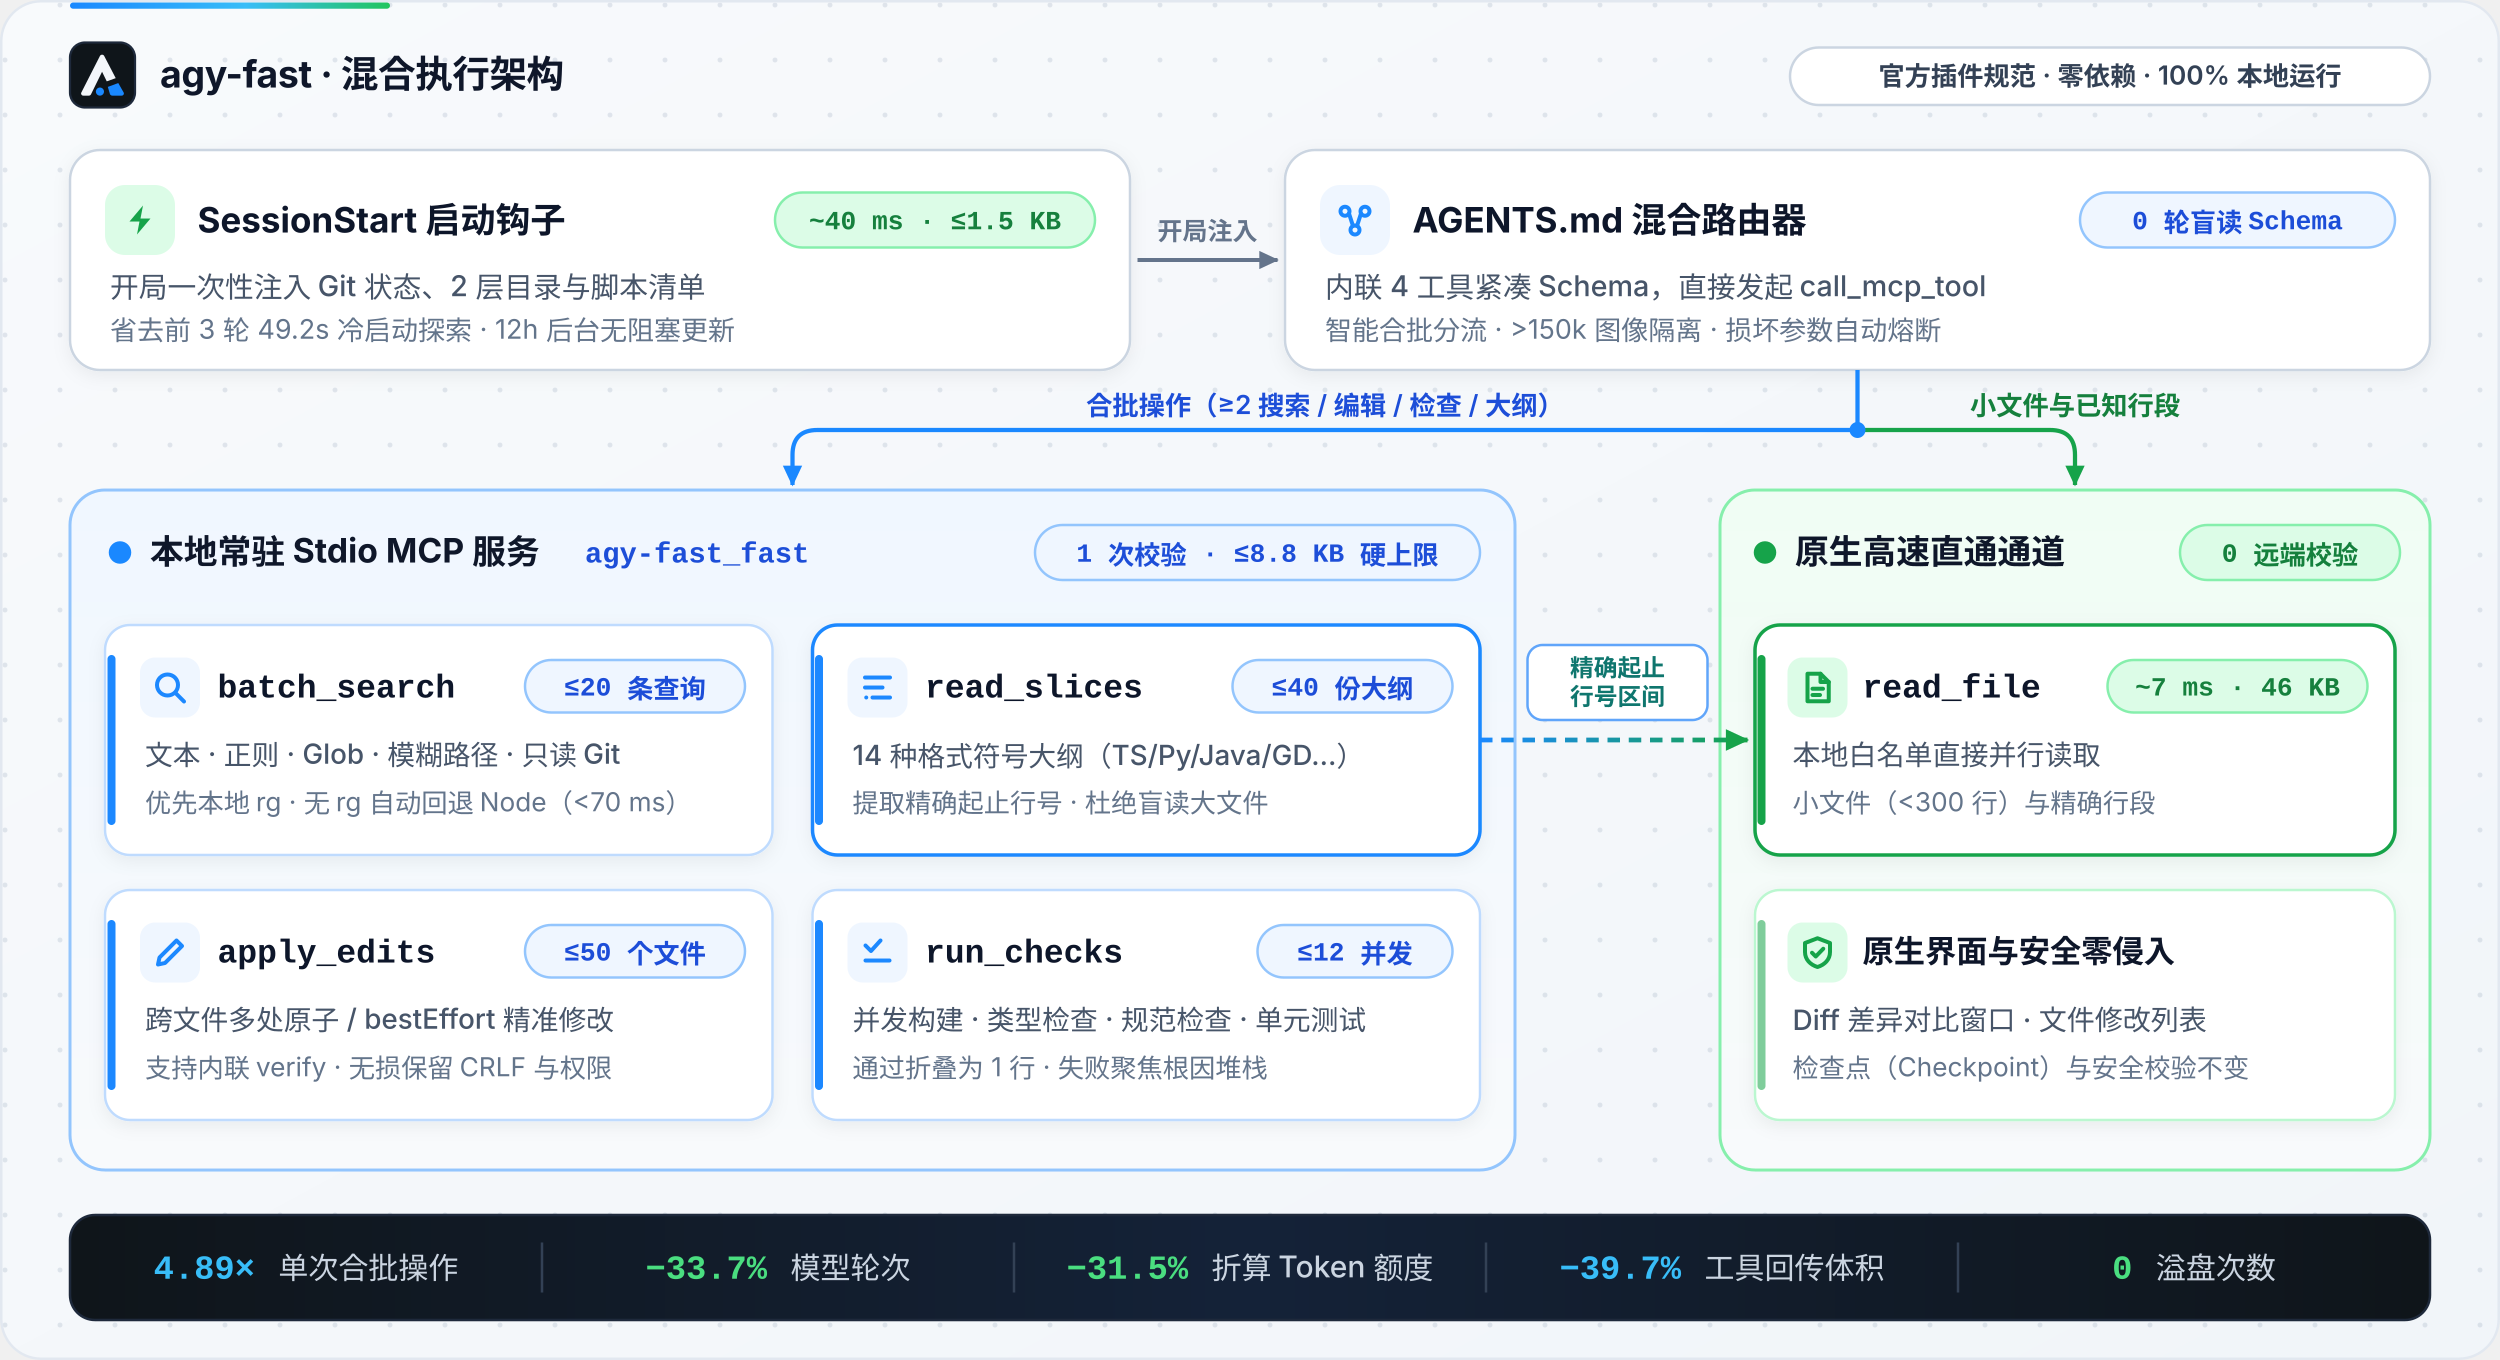
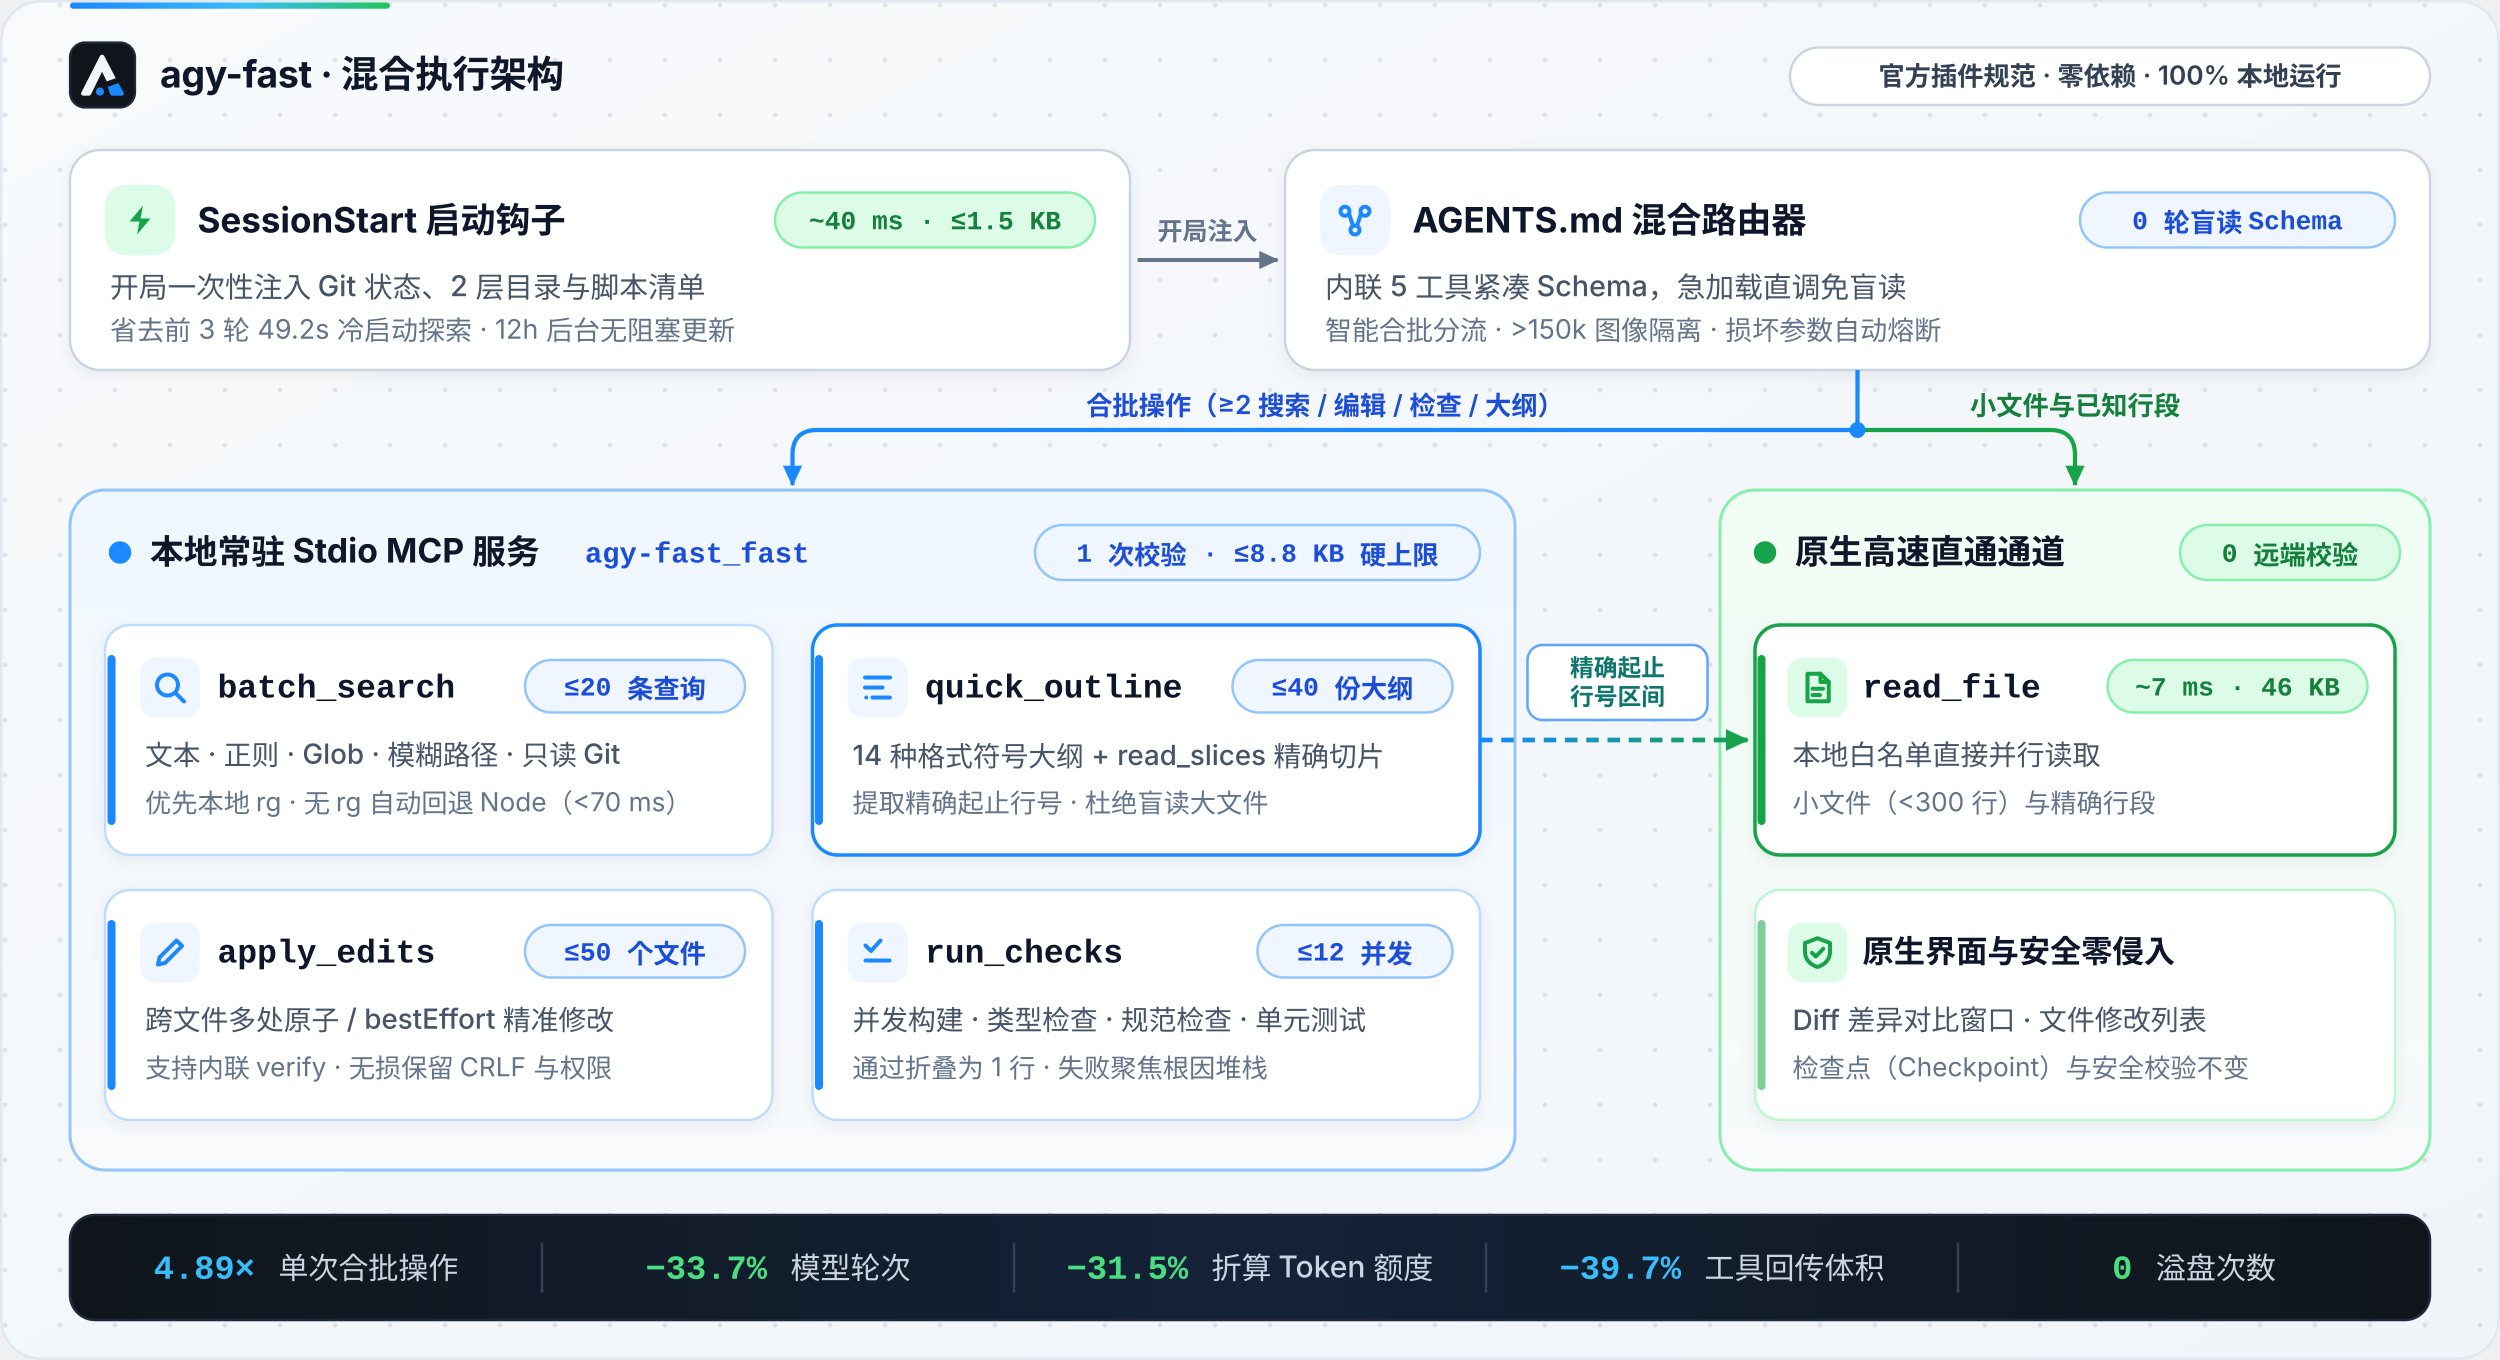
<svg xmlns="http://www.w3.org/2000/svg" viewBox="0 0 1000 544" width="1000" height="544" role="img" aria-label="agy-fast 混合执行架构图">
  <defs>
    <linearGradient id="canvasBg" x1="0" y1="0" x2="1" y2="1">
      <stop offset="0%" stop-color="#F8FAFC" />
      <stop offset="100%" stop-color="#F1F5F9" />
    </linearGradient>
    <linearGradient id="logoBg" x1="0" y1="0" x2="1" y2="1">
      <stop offset="0%" stop-color="#0F172A" />
      <stop offset="100%" stop-color="#1E3A5F" />
    </linearGradient>
    <linearGradient id="brandGrad" x1="0" y1="0" x2="1" y2="0">
      <stop offset="0%" stop-color="#1A88FF" />
      <stop offset="55%" stop-color="#38BDF8" />
      <stop offset="100%" stop-color="#22C55E" />
    </linearGradient>
    <linearGradient id="bridgeGrad" gradientUnits="userSpaceOnUse" x1="592" y1="296" x2="699" y2="296">
      <stop offset="0%" stop-color="#1A88FF" />
      <stop offset="100%" stop-color="#16A34A" />
    </linearGradient>
    <linearGradient id="cyanLaneBg" x1="0" y1="0" x2="0" y2="1">
      <stop offset="0%" stop-color="#F0F7FF" />
      <stop offset="100%" stop-color="#F8FAFC" />
    </linearGradient>
    <linearGradient id="greenLaneBg" x1="0" y1="0" x2="0" y2="1">
      <stop offset="0%" stop-color="#F0FDF4" />
      <stop offset="100%" stop-color="#F8FAFC" />
    </linearGradient>
    <linearGradient id="footerBg" x1="0" y1="0" x2="1" y2="0">
      <stop offset="0%" stop-color="#0F151A" />
      <stop offset="50%" stop-color="#142238" />
      <stop offset="100%" stop-color="#0F151A" />
    </linearGradient>
    <pattern id="dotGrid" width="22" height="22" patternUnits="userSpaceOnUse">
      <circle cx="2" cy="2" r="1" fill="#94A3B8" fill-opacity="0.24" />
    </pattern>
    <filter id="cardShadow" x="-4%" y="-8%" width="108%" height="122%">
      <feDropShadow dx="0" dy="2" stdDeviation="3.5" flood-color="#0F172A" flood-opacity="0.06" />
    </filter>
    <marker id="arrowNeutral" viewBox="0 0 10 10" refX="8" refY="5" markerWidth="6.5" markerHeight="6.5" orient="auto-start-reverse">
      <path d="M1 1.5L8.5 5L1 8.5z" fill="#64748B" />
    </marker>
    <marker id="arrowCyan" viewBox="0 0 10 10" refX="8" refY="5" markerWidth="6.5" markerHeight="6.5" orient="auto-start-reverse">
      <path d="M1 1.5L8.5 5L1 8.5z" fill="#1A88FF" />
    </marker>
    <marker id="arrowGreen" viewBox="0 0 10 10" refX="8" refY="5" markerWidth="6.5" markerHeight="6.5" orient="auto-start-reverse">
      <path d="M1 1.5L8.5 5L1 8.5z" fill="#16A34A" />
    </marker>
  </defs>
  <rect x="0.5" y="0.5" width="999" height="543" rx="16" fill="url(#canvasBg)" stroke="#E2E8F0" stroke-width="1" />
  <rect x="1" y="1" width="998" height="542" rx="15.5" fill="url(#dotGrid)" />
  <rect x="28" y="1" width="128" height="2.5" rx="1.25" fill="url(#brandGrad)" />
  <g transform="translate(28, 17)">
    <rect x="0" y="0" width="26" height="26" rx="6" fill="#0F151A" stroke="#1E293B" stroke-width="0.9" />
    <g transform="translate(2.76, 3.17) scale(0.853125)">
      <path d="M10.8 2.6C11.2 1.8 12.4 1.8 12.8 2.6L18.2 13.0L14.0 14.5L11.8 10.0L6.6 20.6C6.4 21.0 6.0 21.2 5.6 21.2H3.0C2.2 21.2 1.7 20.4 2.1 19.7L10.8 2.6Z" fill="#F3F6FA" />
      <path d="M19.4 15.3L21.9 19.7C22.3 20.4 21.8 21.2 21.0 21.2H16.6C16.1 21.2 15.7 20.9 15.5 20.5L14.5 17.1L19.4 15.3Z" fill="#1A88FF" />
      <circle cx="10.8" cy="19.3" r="1.9" fill="#1A88FF" />
    </g>
    <text x="36" y="18" font-family="ui-sans-serif, -apple-system, BlinkMacSystemFont, 'Segoe UI', 'PingFang SC', 'Hiragino Sans GB', 'Microsoft YaHei', sans-serif" font-size="15" font-weight="700" letter-spacing="-0.01em" fill="#0F172A">agy-fast  ·  混合执行架构</text>
  </g>
  <g>
    <rect x="716" y="19" width="256" height="23" rx="11.5" fill="#FFFFFF" stroke="#CBD5E1" stroke-width="1" />
    <text x="844" y="34.2" text-anchor="middle" font-family="ui-sans-serif, -apple-system, BlinkMacSystemFont, 'Segoe UI', 'PingFang SC', 'Hiragino Sans GB', 'Microsoft YaHei', sans-serif" font-size="10.5" font-weight="600" fill="#334155">官方插件规范 · 零依赖 · 100% 本地运行</text>
  </g>
  <g filter="url(#cardShadow)">
    <rect x="28" y="60" width="424" height="88" rx="12" fill="#FFFFFF" stroke="#CBD5E1" stroke-width="1" />
    <rect x="42" y="74" width="28" height="28" rx="8" fill="#DCFCE7" />
    <g transform="translate(49, 81)">
      <path d="M8.2 1.2L2.8 7.6h4L5.8 12.8l5.4-6.4h-4l1-5.2z" fill="#16A34A" stroke="none" />
    </g>
    <text x="79" y="93" font-family="ui-sans-serif, -apple-system, BlinkMacSystemFont, 'Segoe UI', 'PingFang SC', 'Hiragino Sans GB', 'Microsoft YaHei', sans-serif" font-size="14" font-weight="700" fill="#0F172A">SessionStart 启动钩子</text>
    <g>
      <rect x="310" y="77" width="128" height="22" rx="11" fill="#DCFCE7" stroke="#86EFAC" stroke-width="1" />
      <text x="374" y="91.7" text-anchor="middle" font-family="ui-monospace, SFMono-Regular, Menlo, Monaco, Consolas, 'Liberation Mono', monospace" font-size="10.5" font-weight="600" fill="#15803D">~40 ms · ≤1.5 KB</text>
    </g>
    <text x="44" y="119" font-family="ui-sans-serif, -apple-system, BlinkMacSystemFont, 'Segoe UI', 'PingFang SC', 'Hiragino Sans GB', 'Microsoft YaHei', sans-serif" font-size="11.5" font-weight="500" fill="#475569">开局一次性注入 Git 状态、2 层目录与脚本清单</text>
    <text x="44" y="136" font-family="ui-sans-serif, -apple-system, BlinkMacSystemFont, 'Segoe UI', 'PingFang SC', 'Hiragino Sans GB', 'Microsoft YaHei', sans-serif" font-size="10.8" fill="#64748B">省去前 3 轮 49.2s 冷启动探索 · 12h 后台无阻塞更新</text>
  </g>
  <line x1="455" y1="104" x2="511" y2="104" stroke="#64748B" stroke-width="1.6" marker-end="url(#arrowNeutral)" />
  <text x="483" y="96" text-anchor="middle" font-family="ui-sans-serif, -apple-system, BlinkMacSystemFont, 'Segoe UI', 'PingFang SC', 'Hiragino Sans GB', 'Microsoft YaHei', sans-serif" font-size="10" font-weight="600" fill="#64748B">开局注入</text>
  <g filter="url(#cardShadow)">
    <rect x="514" y="60" width="458" height="88" rx="12" fill="#FFFFFF" stroke="#CBD5E1" stroke-width="1" />
    <rect x="528" y="74" width="28" height="28" rx="8" fill="#EFF6FF" />
    <g transform="translate(535, 81)" stroke="#1A88FF" stroke-width="1.6" stroke-linecap="round" stroke-linejoin="round" fill="none">
      <circle cx="3" cy="3.5" r="1.8" />
      <circle cx="11" cy="3.5" r="1.8" />
      <circle cx="7" cy="11" r="1.8" />
      <path d="M4.6 4.4L6.2 9.4M9.4 4.4L7.8 9.4" />
    </g>
    <text x="565" y="93" font-family="ui-sans-serif, -apple-system, BlinkMacSystemFont, 'Segoe UI', 'PingFang SC', 'Hiragino Sans GB', 'Microsoft YaHei', sans-serif" font-size="14" font-weight="700" fill="#0F172A">AGENTS.md 混合路由器</text>
    <g>
      <rect x="832" y="77" width="126" height="22" rx="11" fill="#EFF6FF" stroke="#93C5FD" stroke-width="1" />
      <text x="895" y="91.7" text-anchor="middle" font-family="ui-monospace, SFMono-Regular, Menlo, Monaco, Consolas, 'Liberation Mono', monospace" font-size="10.5" font-weight="600" fill="#1D4ED8">0 轮盲读 Schema</text>
    </g>
-     <text x="530" y="119" font-family="ui-sans-serif, -apple-system, BlinkMacSystemFont, 'Segoe UI', 'PingFang SC', 'Hiragino Sans GB', 'Microsoft YaHei', sans-serif" font-size="11.5" font-weight="500" fill="#475569">内联 4 工具紧凑 Schema，直接发起 call_mcp_tool</text>
+     <text x="530" y="119" font-family="ui-sans-serif, -apple-system, BlinkMacSystemFont, 'Segoe UI', 'PingFang SC', 'Hiragino Sans GB', 'Microsoft YaHei', sans-serif" font-size="11.5" font-weight="500" fill="#475569">内联 5 工具紧凑 Schema，急加载直调免盲读</text>
    <text x="530" y="136" font-family="ui-sans-serif, -apple-system, BlinkMacSystemFont, 'Segoe UI', 'PingFang SC', 'Hiragino Sans GB', 'Microsoft YaHei', sans-serif" font-size="10.8" fill="#64748B">智能合批分流 · &gt;150k 图像隔离 · 损坏参数自动熔断</text>
  </g>
  <path d="M 743 148 V 172 H 327 Q 317 172 317 182 V 194" fill="none" stroke="#1A88FF" stroke-width="1.7" marker-end="url(#arrowCyan)" />
  <path d="M 743 172 H 820 Q 830 172 830 182 V 194" fill="none" stroke="#16A34A" stroke-width="1.7" marker-end="url(#arrowGreen)" />
  <circle cx="743" cy="172" r="3.2" fill="#1A88FF" />
  <text x="530" y="166" text-anchor="middle" font-family="ui-sans-serif, -apple-system, BlinkMacSystemFont, 'Segoe UI', 'PingFang SC', 'Hiragino Sans GB', 'Microsoft YaHei', sans-serif" font-size="10.5" font-weight="600" fill="#1D4ED8">合批操作（≥2 搜索 / 编辑 / 检查 / 大纲）</text>
  <text x="830" y="166" text-anchor="middle" font-family="ui-sans-serif, -apple-system, BlinkMacSystemFont, 'Segoe UI', 'PingFang SC', 'Hiragino Sans GB', 'Microsoft YaHei', sans-serif" font-size="10.5" font-weight="600" fill="#15803D">小文件与已知行段</text>
  <rect x="28" y="196" width="578" height="272" rx="14" fill="url(#cyanLaneBg)" stroke="#93C5FD" stroke-width="1.2" />
  <circle cx="48" cy="221" r="4.5" fill="#1A88FF" />
  <text x="60" y="225.5" font-family="ui-sans-serif, -apple-system, BlinkMacSystemFont, 'Segoe UI', 'PingFang SC', 'Hiragino Sans GB', 'Microsoft YaHei', sans-serif" font-size="13.5" font-weight="700" fill="#0F172A">本地常驻 Stdio MCP 服务</text>
  <text x="234" y="225" font-family="ui-monospace, SFMono-Regular, Menlo, Monaco, Consolas, 'Liberation Mono', monospace" font-size="11.5" font-weight="600" fill="#1D4ED8">agy-fast_fast</text>
  <g>
    <rect x="414" y="210" width="178" height="22" rx="11" fill="#EFF6FF" stroke="#93C5FD" stroke-width="1" />
    <text x="503" y="224.7" text-anchor="middle" font-family="ui-monospace, SFMono-Regular, Menlo, Monaco, Consolas, 'Liberation Mono', monospace" font-size="10.5" font-weight="600" fill="#1D4ED8">1 次校验 · ≤8.8 KB 硬上限</text>
  </g>
  <g filter="url(#cardShadow)">
    <rect x="42" y="250" width="267" height="92" rx="10" fill="#FFFFFF" stroke="#BFDBFE" stroke-width="1" />
    <rect x="43" y="262" width="3.2" height="68" rx="1.6" fill="#1A88FF" />
    <rect x="56" y="263" width="24" height="24" rx="6" fill="#EFF6FF" />
    <g transform="translate(61, 268)" stroke="#1A88FF" stroke-width="1.6" stroke-linecap="round" stroke-linejoin="round" fill="none">
      <circle cx="6" cy="6" r="4.2" />
      <path d="M9.2 9.2L12.6 12.6" />
    </g>
    <text x="87" y="279" font-family="ui-monospace, SFMono-Regular, Menlo, Monaco, Consolas, 'Liberation Mono', monospace" font-size="13.2" font-weight="700" fill="#0F172A">batch_search</text>
    <g>
      <rect x="210" y="264" width="88" height="21" rx="10.5" fill="#EFF6FF" stroke="#93C5FD" stroke-width="1" />
      <text x="254" y="278.2" text-anchor="middle" font-family="ui-monospace, SFMono-Regular, Menlo, Monaco, Consolas, 'Liberation Mono', monospace" font-size="10.5" font-weight="600" fill="#1D4ED8">≤20 条查询</text>
    </g>
    <text x="58" y="306" font-family="ui-sans-serif, -apple-system, BlinkMacSystemFont, 'Segoe UI', 'PingFang SC', 'Hiragino Sans GB', 'Microsoft YaHei', sans-serif" font-size="11.1" font-weight="500" fill="#475569">文本 · 正则 · Glob · 模糊路径 · 只读 Git</text>
    <text x="58" y="325" font-family="ui-sans-serif, -apple-system, BlinkMacSystemFont, 'Segoe UI', 'PingFang SC', 'Hiragino Sans GB', 'Microsoft YaHei', sans-serif" font-size="10.5" fill="#64748B">优先本地 rg · 无 rg 自动回退 Node（&lt;70 ms）</text>
  </g>
  <g filter="url(#cardShadow)">
    <rect x="325" y="250" width="267" height="92" rx="10" fill="#FFFFFF" stroke="#1A88FF" stroke-width="1.4" />
    <rect x="326" y="262" width="3.2" height="68" rx="1.6" fill="#1A88FF" />
    <rect x="339" y="263" width="24" height="24" rx="6" fill="#EFF6FF" />
    <g transform="translate(344, 268)" stroke="#1A88FF" stroke-width="1.6" stroke-linecap="round" stroke-linejoin="round" fill="none">
      <path d="M2 3h10M2 7h7M5 11h7" />
      <circle cx="2.5" cy="11" r="0.8" fill="#1A88FF" stroke="none" />
    </g>
-     <text x="370" y="279" font-family="ui-monospace, SFMono-Regular, Menlo, Monaco, Consolas, 'Liberation Mono', monospace" font-size="13.2" font-weight="700" fill="#0F172A">read_slices</text>
+     <text x="370" y="279" font-family="ui-monospace, SFMono-Regular, Menlo, Monaco, Consolas, 'Liberation Mono', monospace" font-size="13.2" font-weight="700" fill="#0F172A">quick_outline</text>
    <g>
      <rect x="493" y="264" width="88" height="21" rx="10.5" fill="#EFF6FF" stroke="#93C5FD" stroke-width="1" />
      <text x="537" y="278.2" text-anchor="middle" font-family="ui-monospace, SFMono-Regular, Menlo, Monaco, Consolas, 'Liberation Mono', monospace" font-size="10.5" font-weight="600" fill="#1D4ED8">≤40 份大纲</text>
    </g>
-     <text x="341" y="306" font-family="ui-sans-serif, -apple-system, BlinkMacSystemFont, 'Segoe UI', 'PingFang SC', 'Hiragino Sans GB', 'Microsoft YaHei', sans-serif" font-size="11.1" font-weight="500" fill="#475569">14 种格式符号大纲（TS/Py/Java/GD…）</text>
+     <text x="341" y="306" font-family="ui-sans-serif, -apple-system, BlinkMacSystemFont, 'Segoe UI', 'PingFang SC', 'Hiragino Sans GB', 'Microsoft YaHei', sans-serif" font-size="11.1" font-weight="500" fill="#475569">14 种格式符号大纲 + read_slices 精确切片</text>
    <text x="341" y="325" font-family="ui-sans-serif, -apple-system, BlinkMacSystemFont, 'Segoe UI', 'PingFang SC', 'Hiragino Sans GB', 'Microsoft YaHei', sans-serif" font-size="10.5" fill="#64748B">提取精确起止行号 · 杜绝盲读大文件</text>
  </g>
  <g filter="url(#cardShadow)">
    <rect x="42" y="356" width="267" height="92" rx="10" fill="#FFFFFF" stroke="#BFDBFE" stroke-width="1" />
    <rect x="43" y="368" width="3.2" height="68" rx="1.6" fill="#1A88FF" />
    <rect x="56" y="369" width="24" height="24" rx="6" fill="#EFF6FF" />
    <g transform="translate(61, 374)" stroke="#1A88FF" stroke-width="1.6" stroke-linecap="round" stroke-linejoin="round" fill="none">
      <path d="M9.6 2.2l2.2 2.2-6.8 6.8-2.8.6.6-2.8 6.8-6.8z" />
    </g>
    <text x="87" y="385" font-family="ui-monospace, SFMono-Regular, Menlo, Monaco, Consolas, 'Liberation Mono', monospace" font-size="13.2" font-weight="700" fill="#0F172A">apply_edits</text>
    <g>
      <rect x="210" y="370" width="88" height="21" rx="10.5" fill="#EFF6FF" stroke="#93C5FD" stroke-width="1" />
      <text x="254" y="384.2" text-anchor="middle" font-family="ui-monospace, SFMono-Regular, Menlo, Monaco, Consolas, 'Liberation Mono', monospace" font-size="10.5" font-weight="600" fill="#1D4ED8">≤50 个文件</text>
    </g>
    <text x="58" y="412" font-family="ui-sans-serif, -apple-system, BlinkMacSystemFont, 'Segoe UI', 'PingFang SC', 'Hiragino Sans GB', 'Microsoft YaHei', sans-serif" font-size="11.1" font-weight="500" fill="#475569">跨文件多处原子 / bestEffort 精准修改</text>
    <text x="58" y="431" font-family="ui-sans-serif, -apple-system, BlinkMacSystemFont, 'Segoe UI', 'PingFang SC', 'Hiragino Sans GB', 'Microsoft YaHei', sans-serif" font-size="10.5" fill="#64748B">支持内联 verify · 无损保留 CRLF 与权限</text>
  </g>
  <g filter="url(#cardShadow)">
    <rect x="325" y="356" width="267" height="92" rx="10" fill="#FFFFFF" stroke="#BFDBFE" stroke-width="1" />
    <rect x="326" y="368" width="3.2" height="68" rx="1.6" fill="#1A88FF" />
    <rect x="339" y="369" width="24" height="24" rx="6" fill="#EFF6FF" />
    <g transform="translate(344, 374)" stroke="#1A88FF" stroke-width="1.6" stroke-linecap="round" stroke-linejoin="round" fill="none">
      <path d="M2.2 4.2l2.2 2.2 3.8-4.2M2.2 10.2h9.6" />
    </g>
    <text x="370" y="385" font-family="ui-monospace, SFMono-Regular, Menlo, Monaco, Consolas, 'Liberation Mono', monospace" font-size="13.2" font-weight="700" fill="#0F172A">run_checks</text>
    <g>
      <rect x="503" y="370" width="78" height="21" rx="10.5" fill="#EFF6FF" stroke="#93C5FD" stroke-width="1" />
      <text x="542" y="384.2" text-anchor="middle" font-family="ui-monospace, SFMono-Regular, Menlo, Monaco, Consolas, 'Liberation Mono', monospace" font-size="10.5" font-weight="600" fill="#1D4ED8">≤12 并发</text>
    </g>
    <text x="341" y="412" font-family="ui-sans-serif, -apple-system, BlinkMacSystemFont, 'Segoe UI', 'PingFang SC', 'Hiragino Sans GB', 'Microsoft YaHei', sans-serif" font-size="11.1" font-weight="500" fill="#475569">并发构建 · 类型检查 · 规范检查 · 单元测试</text>
    <text x="341" y="431" font-family="ui-sans-serif, -apple-system, BlinkMacSystemFont, 'Segoe UI', 'PingFang SC', 'Hiragino Sans GB', 'Microsoft YaHei', sans-serif" font-size="10.5" fill="#64748B">通过折叠为 1 行 · 失败聚焦根因堆栈</text>
  </g>
  <rect x="688" y="196" width="284" height="272" rx="14" fill="url(#greenLaneBg)" stroke="#86EFAC" stroke-width="1.2" />
  <circle cx="706" cy="221" r="4.5" fill="#16A34A" />
  <text x="718" y="225.5" font-family="ui-sans-serif, -apple-system, BlinkMacSystemFont, 'Segoe UI', 'PingFang SC', 'Hiragino Sans GB', 'Microsoft YaHei', sans-serif" font-size="13.5" font-weight="700" fill="#0F172A">原生高速直通通道</text>
  <g>
    <rect x="872" y="210" width="88" height="22" rx="11" fill="#DCFCE7" stroke="#86EFAC" stroke-width="1" />
    <text x="916" y="224.7" text-anchor="middle" font-family="ui-monospace, SFMono-Regular, Menlo, Monaco, Consolas, 'Liberation Mono', monospace" font-size="10.5" font-weight="600" fill="#15803D">0 远端校验</text>
  </g>
  <g filter="url(#cardShadow)">
    <rect x="702" y="250" width="256" height="92" rx="10" fill="#FFFFFF" stroke="#16A34A" stroke-width="1.4" />
    <rect x="703" y="262" width="3.2" height="68" rx="1.6" fill="#16A34A" />
    <rect x="715" y="263" width="24" height="24" rx="6" fill="#DCFCE7" />
    <g transform="translate(720, 268)" stroke="#16A34A" stroke-width="1.6" stroke-linecap="round" stroke-linejoin="round" fill="none">
      <path d="M3 1.5h5.2l3.3 3.3v7.7H3V1.5z" />
      <path d="M8.2 1.5v3.3h3.3M5 7.5h4.2M5 10h3" />
    </g>
    <text x="745" y="279" font-family="ui-monospace, SFMono-Regular, Menlo, Monaco, Consolas, 'Liberation Mono', monospace" font-size="13.2" font-weight="700" fill="#0F172A">read_file</text>
    <g>
      <rect x="843" y="264" width="104" height="21" rx="10.5" fill="#DCFCE7" stroke="#86EFAC" stroke-width="1" />
      <text x="895" y="278.2" text-anchor="middle" font-family="ui-monospace, SFMono-Regular, Menlo, Monaco, Consolas, 'Liberation Mono', monospace" font-size="10.5" font-weight="600" fill="#15803D">~7 ms · 46 KB</text>
    </g>
    <text x="717" y="306" font-family="ui-sans-serif, -apple-system, BlinkMacSystemFont, 'Segoe UI', 'PingFang SC', 'Hiragino Sans GB', 'Microsoft YaHei', sans-serif" font-size="11.2" font-weight="500" fill="#475569">本地白名单直接并行读取</text>
    <text x="717" y="325" font-family="ui-sans-serif, -apple-system, BlinkMacSystemFont, 'Segoe UI', 'PingFang SC', 'Hiragino Sans GB', 'Microsoft YaHei', sans-serif" font-size="10.5" fill="#64748B">小文件（&lt;300 行）与精确行段</text>
  </g>
  <g filter="url(#cardShadow)">
    <rect x="702" y="356" width="256" height="92" rx="10" fill="#FFFFFF" stroke="#BBF7D0" stroke-width="1" />
    <rect x="703" y="368" width="3.2" height="68" rx="1.6" fill="#16A34A" fill-opacity="0.55" />
    <rect x="715" y="369" width="24" height="24" rx="6" fill="#DCFCE7" />
    <g transform="translate(720, 374)" stroke="#16A34A" stroke-width="1.6" stroke-linecap="round" stroke-linejoin="round" fill="none">
      <path d="M7 1.3L12 3.2v3.6c0 3-2.1 5.1-5 6-2.9-.9-5-3-5-6V3.2L7 1.3z" />
      <path d="M4.8 7.1l1.5 1.5 3-3.1" />
    </g>
    <text x="745" y="385" font-family="ui-sans-serif, -apple-system, BlinkMacSystemFont, 'Segoe UI', 'PingFang SC', 'Hiragino Sans GB', 'Microsoft YaHei', sans-serif" font-size="12.5" font-weight="700" fill="#0F172A">原生界面与安全零侵入</text>
    <text x="717" y="412" font-family="ui-sans-serif, -apple-system, BlinkMacSystemFont, 'Segoe UI', 'PingFang SC', 'Hiragino Sans GB', 'Microsoft YaHei', sans-serif" font-size="11.2" font-weight="500" fill="#475569">Diff 差异对比窗口 · 文件修改列表</text>
    <text x="717" y="431" font-family="ui-sans-serif, -apple-system, BlinkMacSystemFont, 'Segoe UI', 'PingFang SC', 'Hiragino Sans GB', 'Microsoft YaHei', sans-serif" font-size="10.5" fill="#64748B">检查点（Checkpoint）与安全校验不变</text>
  </g>
  <line x1="592" y1="296" x2="699" y2="296" stroke="url(#bridgeGrad)" stroke-width="1.9" stroke-dasharray="5 3.5" marker-end="url(#arrowGreen)" />
  <rect x="611" y="258" width="72" height="30" rx="6" fill="#FFFFFF" stroke="#60A5FA" stroke-width="1" />
  <text x="647" y="270.5" text-anchor="middle" font-family="ui-sans-serif, -apple-system, BlinkMacSystemFont, 'Segoe UI', 'PingFang SC', 'Hiragino Sans GB', 'Microsoft YaHei', sans-serif" font-size="9.5" font-weight="700" fill="#0F766E">精确起止</text>
  <text x="647" y="282" text-anchor="middle" font-family="ui-sans-serif, -apple-system, BlinkMacSystemFont, 'Segoe UI', 'PingFang SC', 'Hiragino Sans GB', 'Microsoft YaHei', sans-serif" font-size="9.5" font-weight="600" fill="#0F766E">行号区间</text>
  <rect x="28" y="486" width="944" height="42" rx="10" fill="url(#footerBg)" stroke="#1E293B" stroke-width="1" />
  <text x="122.4" y="511.5" text-anchor="middle" font-family="ui-sans-serif, -apple-system, BlinkMacSystemFont, 'Segoe UI', 'PingFang SC', 'Hiragino Sans GB', 'Microsoft YaHei', sans-serif" font-size="12">
    <tspan font-family="ui-monospace, SFMono-Regular, Menlo, Monaco, Consolas, 'Liberation Mono', monospace" font-size="13.5" font-weight="700" fill="#38BDF8">4.89×</tspan>
    <tspan dx="6" fill="#CBD5E1" font-weight="500">单次合批操作</tspan>
  </text>
  <line x1="216.8" y1="497" x2="216.8" y2="517" stroke="#334155" stroke-width="1" />
  <text x="311.2" y="511.5" text-anchor="middle" font-family="ui-sans-serif, -apple-system, BlinkMacSystemFont, 'Segoe UI', 'PingFang SC', 'Hiragino Sans GB', 'Microsoft YaHei', sans-serif" font-size="12">
    <tspan font-family="ui-monospace, SFMono-Regular, Menlo, Monaco, Consolas, 'Liberation Mono', monospace" font-size="13.5" font-weight="700" fill="#4ADE80">−33.7%</tspan>
    <tspan dx="6" fill="#CBD5E1" font-weight="500">模型轮次</tspan>
  </text>
  <line x1="405.6" y1="497" x2="405.6" y2="517" stroke="#334155" stroke-width="1" />
  <text x="500" y="511.5" text-anchor="middle" font-family="ui-sans-serif, -apple-system, BlinkMacSystemFont, 'Segoe UI', 'PingFang SC', 'Hiragino Sans GB', 'Microsoft YaHei', sans-serif" font-size="12">
    <tspan font-family="ui-monospace, SFMono-Regular, Menlo, Monaco, Consolas, 'Liberation Mono', monospace" font-size="13.5" font-weight="700" fill="#4ADE80">−31.5%</tspan>
    <tspan dx="6" fill="#CBD5E1" font-weight="500">折算 Token 额度</tspan>
  </text>
  <line x1="594.4" y1="497" x2="594.4" y2="517" stroke="#334155" stroke-width="1" />
  <text x="688.8" y="511.5" text-anchor="middle" font-family="ui-sans-serif, -apple-system, BlinkMacSystemFont, 'Segoe UI', 'PingFang SC', 'Hiragino Sans GB', 'Microsoft YaHei', sans-serif" font-size="12">
    <tspan font-family="ui-monospace, SFMono-Regular, Menlo, Monaco, Consolas, 'Liberation Mono', monospace" font-size="13.5" font-weight="700" fill="#38BDF8">−39.7%</tspan>
    <tspan dx="6" fill="#CBD5E1" font-weight="500">工具回传体积</tspan>
  </text>
  <line x1="783.2" y1="497" x2="783.2" y2="517" stroke="#334155" stroke-width="1" />
  <text x="877.6" y="511.5" text-anchor="middle" font-family="ui-sans-serif, -apple-system, BlinkMacSystemFont, 'Segoe UI', 'PingFang SC', 'Hiragino Sans GB', 'Microsoft YaHei', sans-serif" font-size="12">
    <tspan font-family="ui-monospace, SFMono-Regular, Menlo, Monaco, Consolas, 'Liberation Mono', monospace" font-size="13.5" font-weight="700" fill="#4ADE80">0</tspan>
    <tspan dx="6" fill="#CBD5E1" font-weight="500">溢盘次数</tspan>
  </text>
</svg>
